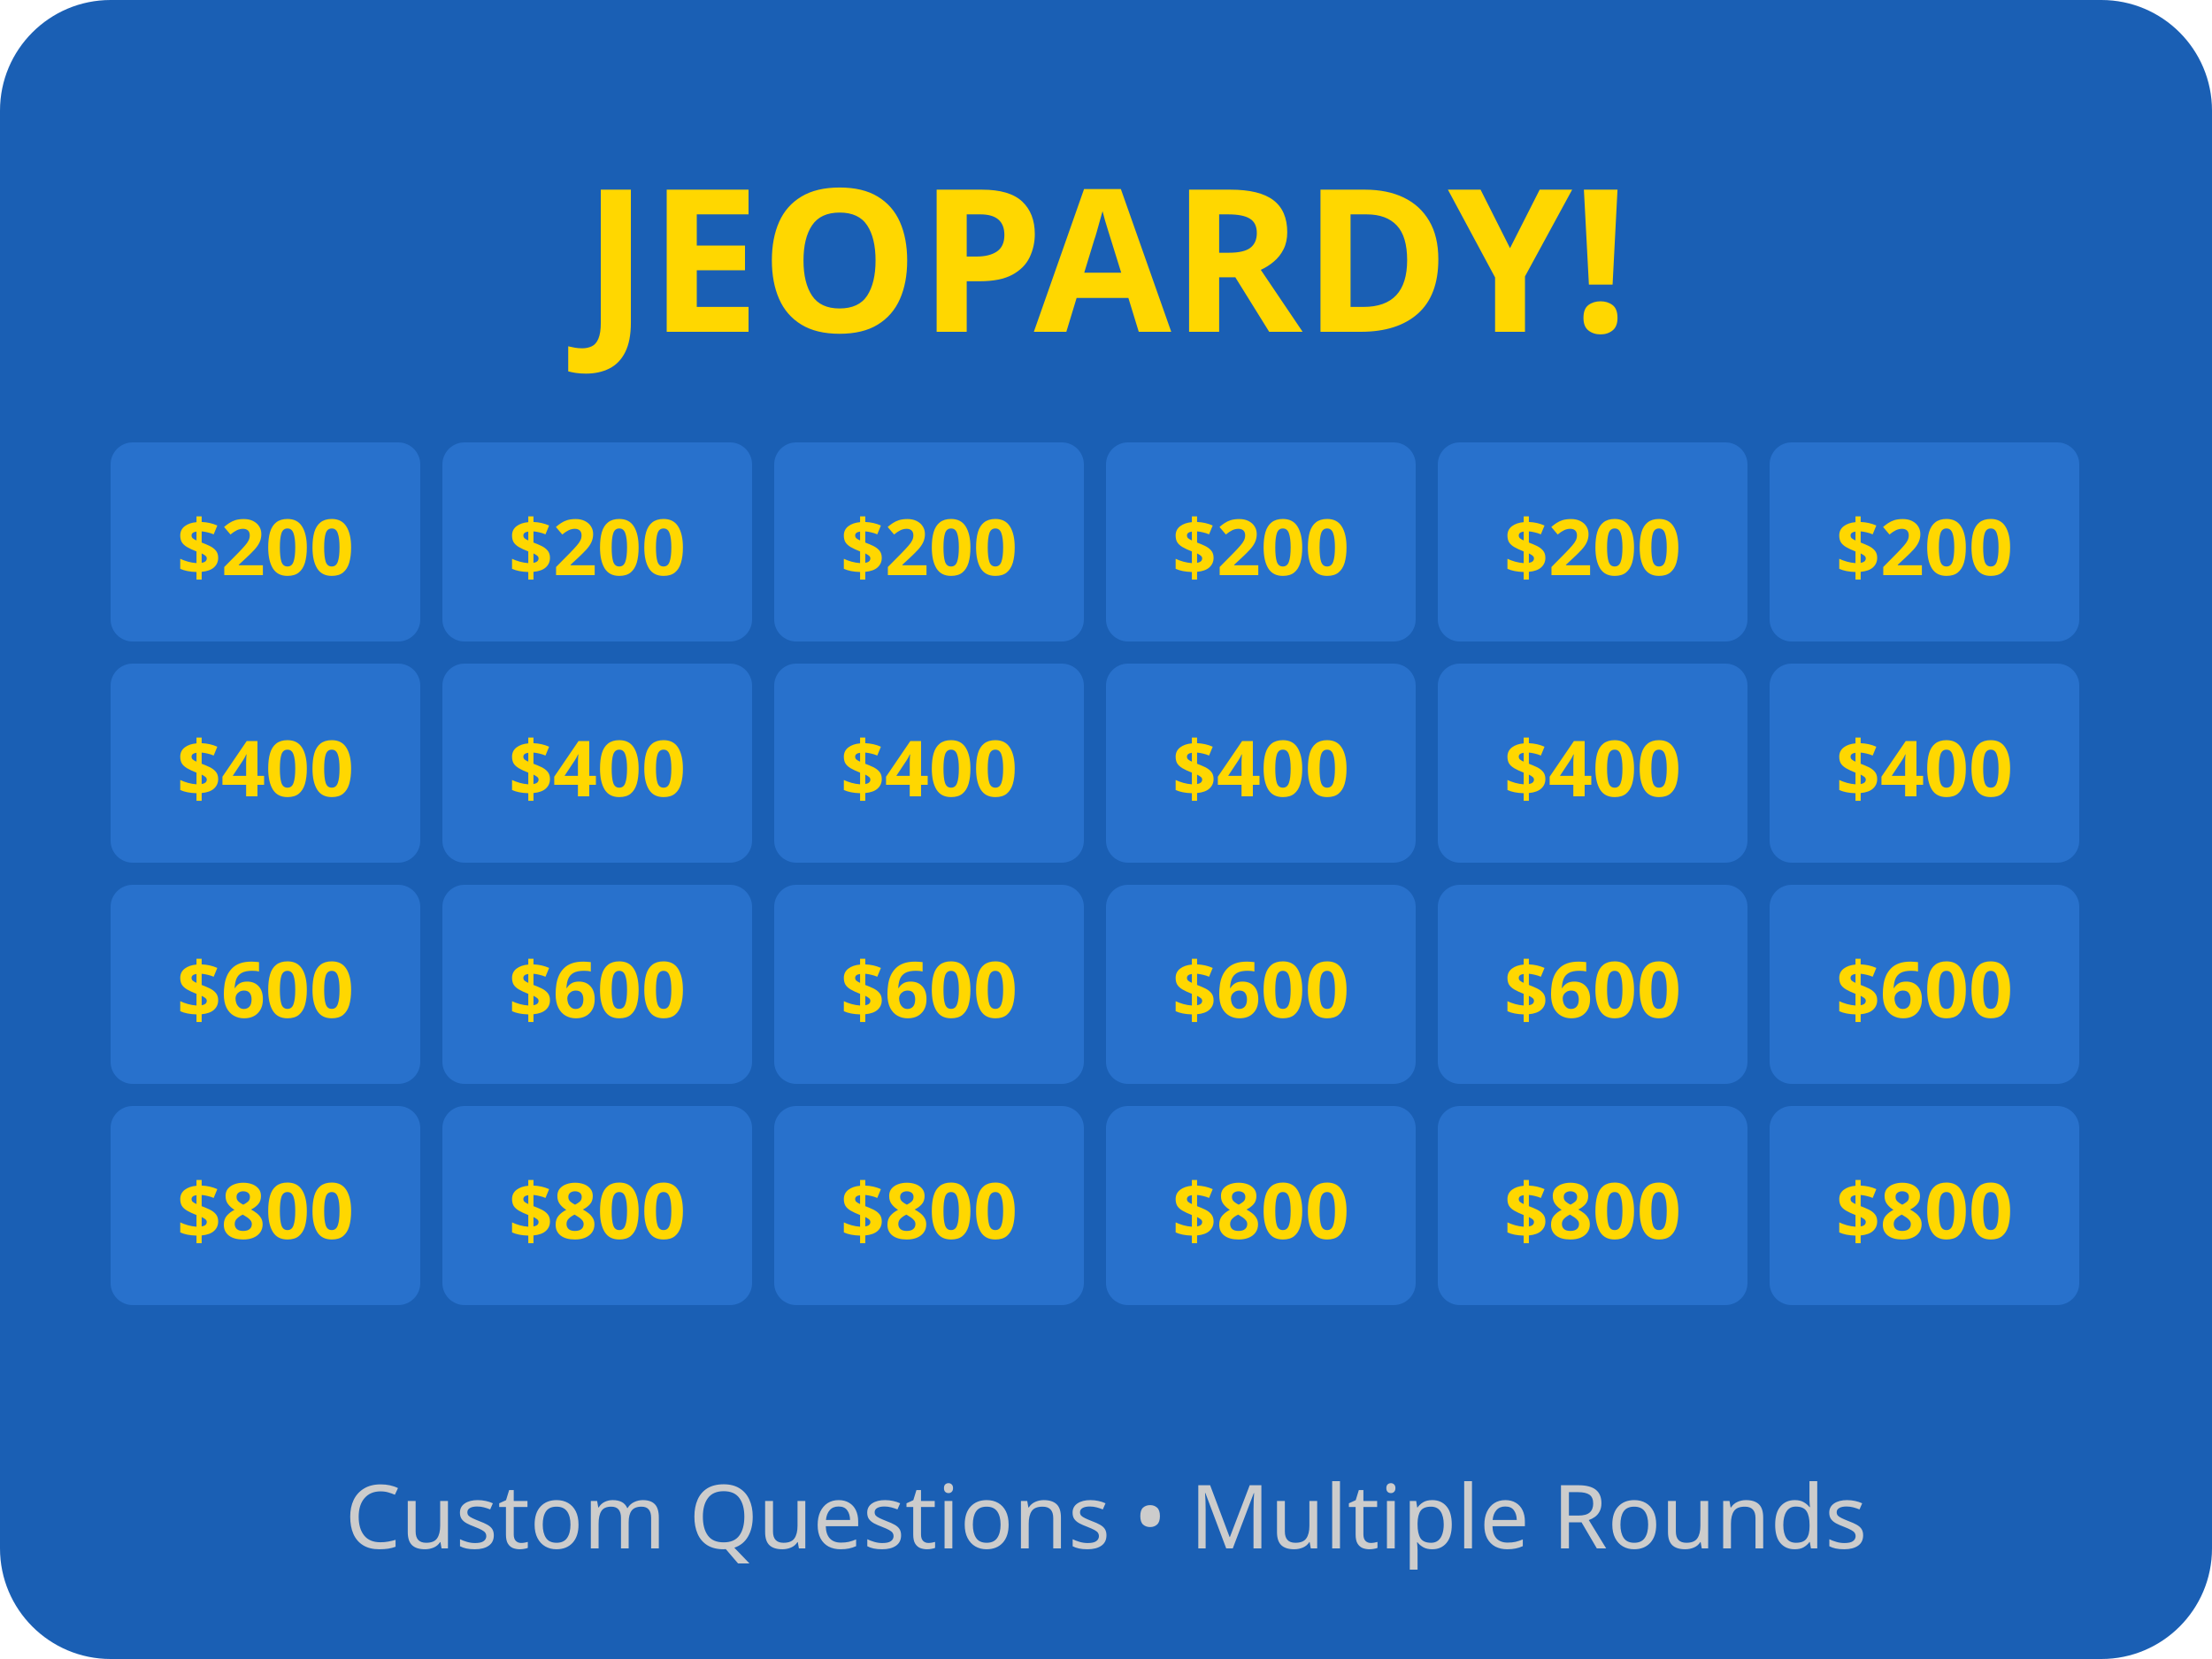
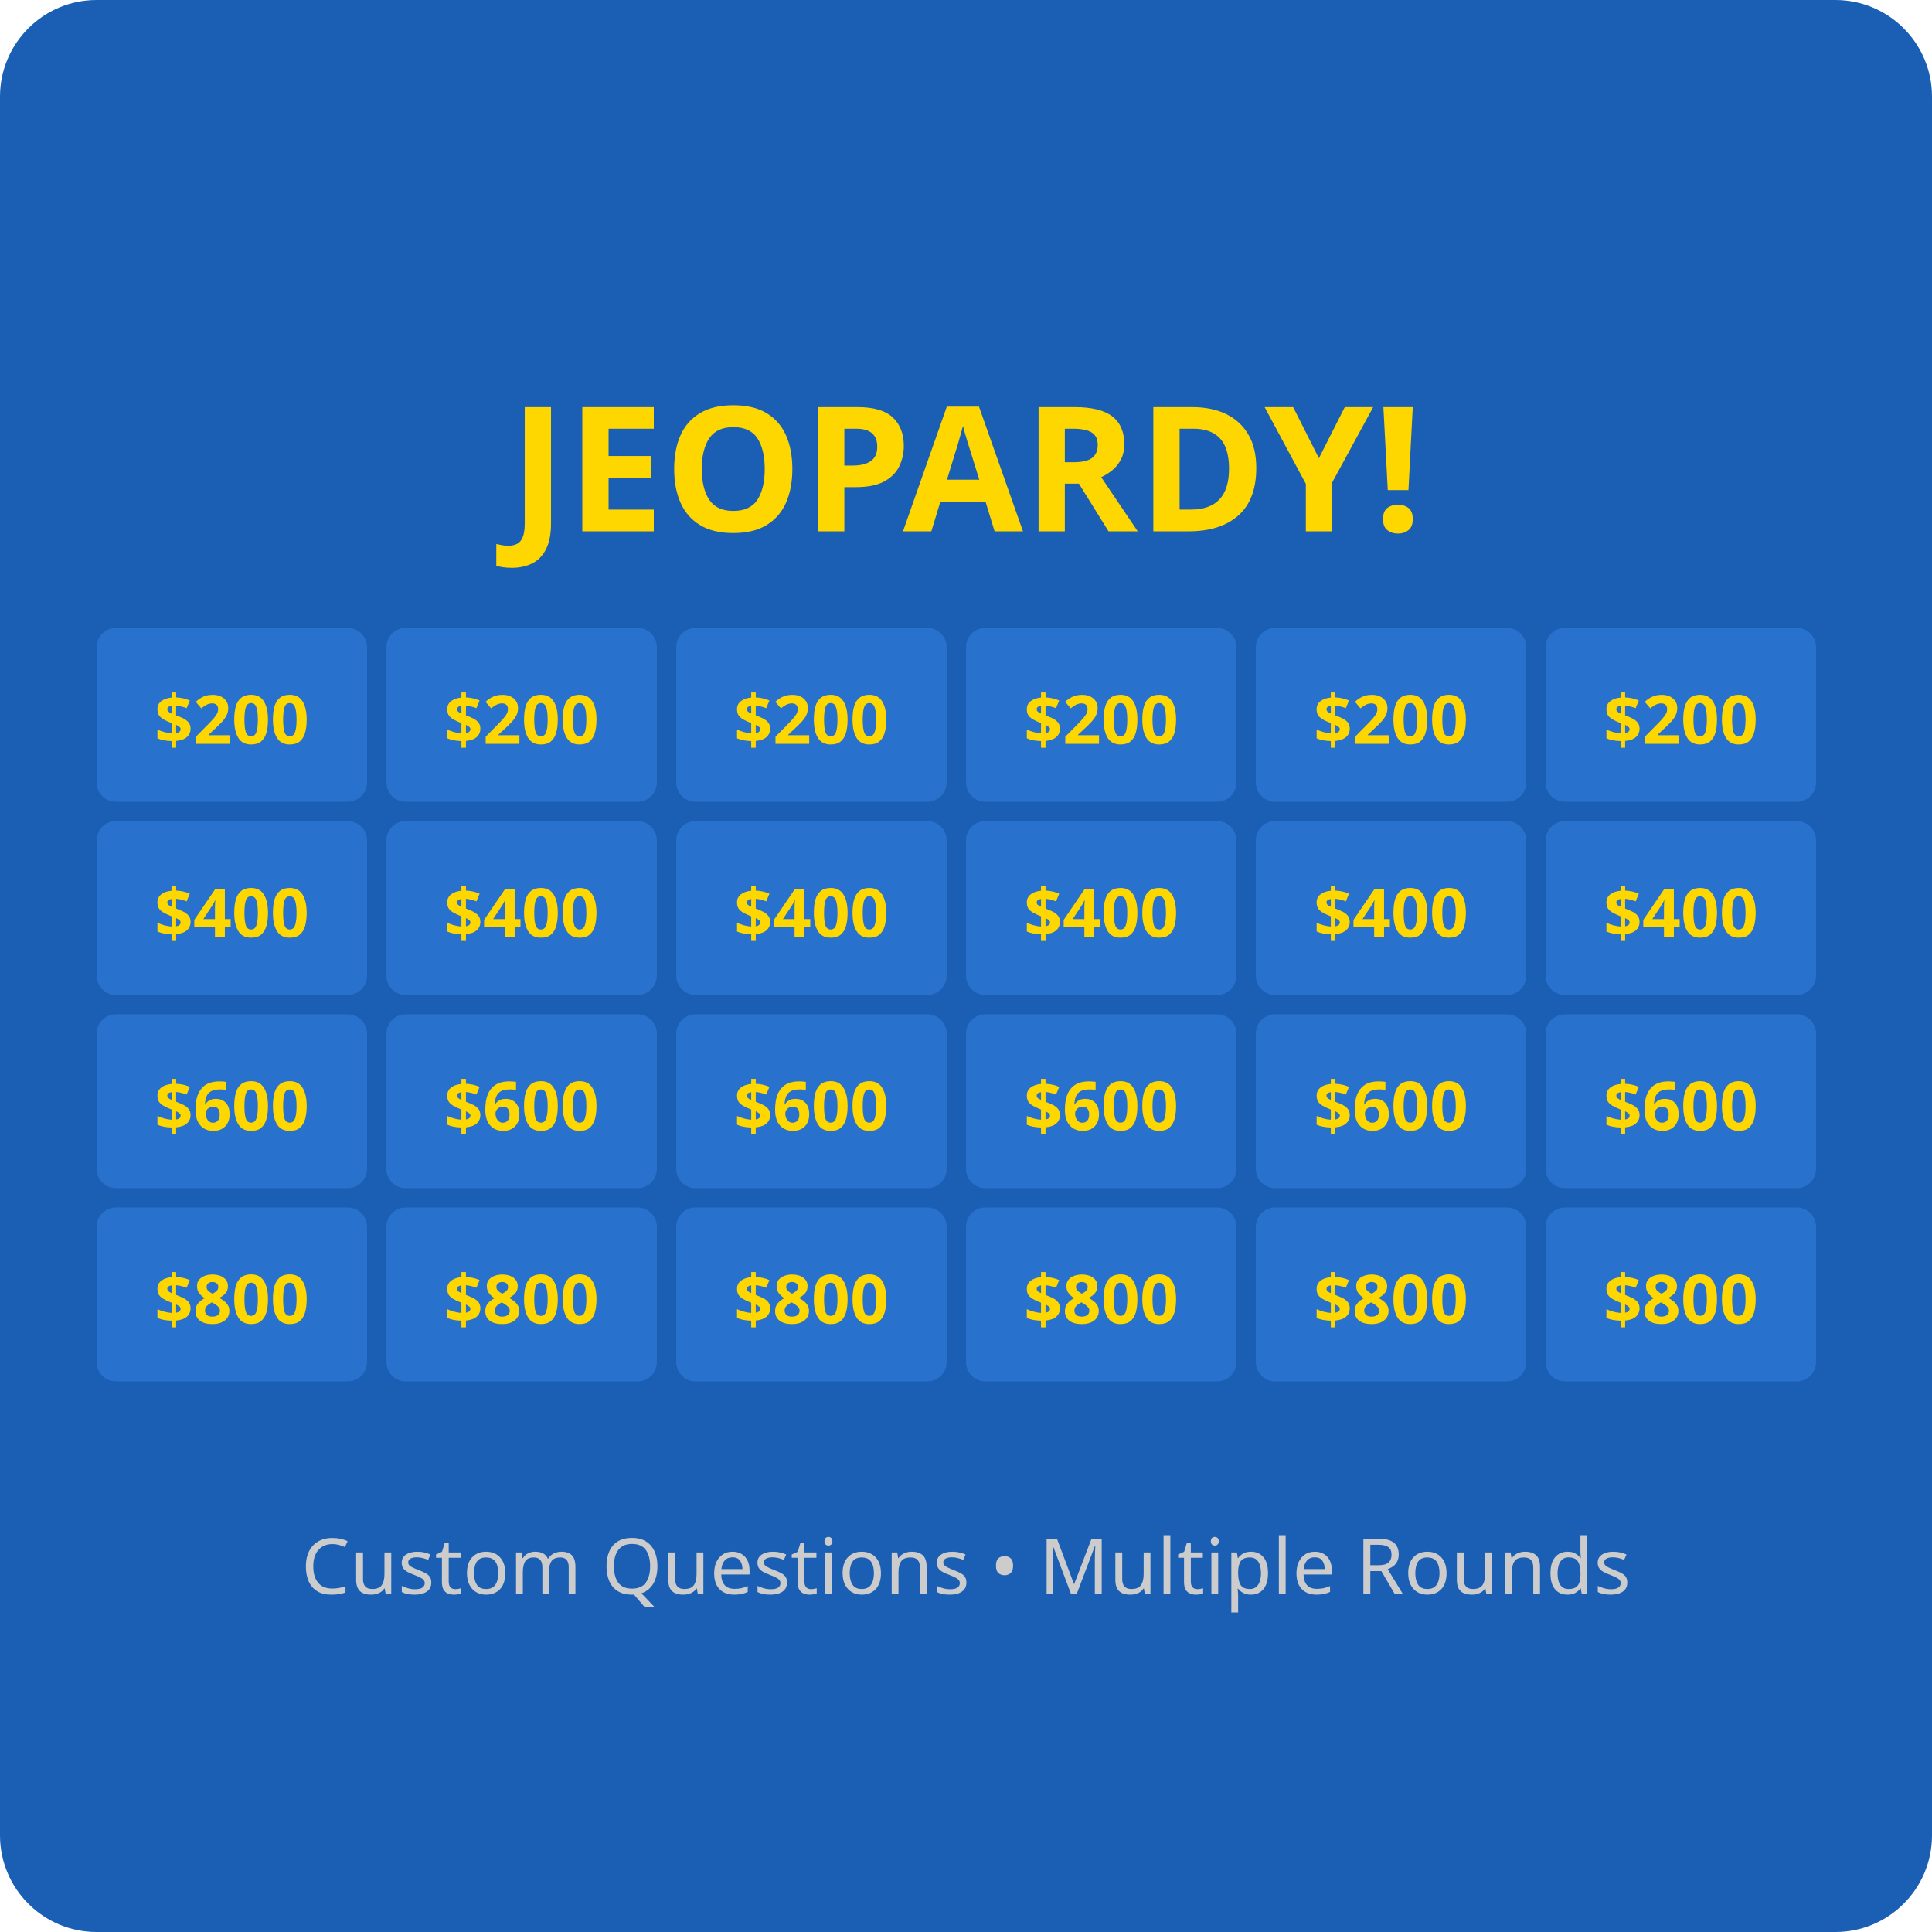
- <svg xmlns="http://www.w3.org/2000/svg" viewBox="0 0 400 300">
-   <rect width="400" height="300" rx="20" fill="#1a5fb4" />
-   <text x="200" y="60" text-anchor="middle" font-family="sans-serif" font-size="36" font-weight="bold" fill="#FFD700">JEOPARDY!</text>
-   <g transform="translate(20,80)">
+ <svg xmlns="http://www.w3.org/2000/svg" viewBox="0 0 400 400">
+   <rect width="400" height="400" rx="20" fill="#1a5fb4" />
+   <text x="200" y="110" text-anchor="middle" font-family="sans-serif" font-size="36" font-weight="bold" fill="#FFD700">JEOPARDY!</text>
+   <g transform="translate(20,130)">
    <rect x="0" y="0" width="56" height="36" rx="4" fill="#2871cc" />
    <text x="28" y="24" text-anchor="middle" font-family="sans-serif" font-size="14" font-weight="bold" fill="#FFD700">$200</text>
    <rect x="60" y="0" width="56" height="36" rx="4" fill="#2871cc" />
    <text x="88" y="24" text-anchor="middle" font-family="sans-serif" font-size="14" font-weight="bold" fill="#FFD700">$200</text>
    <rect x="120" y="0" width="56" height="36" rx="4" fill="#2871cc" />
    <text x="148" y="24" text-anchor="middle" font-family="sans-serif" font-size="14" font-weight="bold" fill="#FFD700">$200</text>
    <rect x="180" y="0" width="56" height="36" rx="4" fill="#2871cc" />
    <text x="208" y="24" text-anchor="middle" font-family="sans-serif" font-size="14" font-weight="bold" fill="#FFD700">$200</text>
    <rect x="240" y="0" width="56" height="36" rx="4" fill="#2871cc" />
    <text x="268" y="24" text-anchor="middle" font-family="sans-serif" font-size="14" font-weight="bold" fill="#FFD700">$200</text>
    <rect x="300" y="0" width="56" height="36" rx="4" fill="#2871cc" />
    <text x="328" y="24" text-anchor="middle" font-family="sans-serif" font-size="14" font-weight="bold" fill="#FFD700">$200</text>
    <rect x="0" y="40" width="56" height="36" rx="4" fill="#2871cc" />
    <text x="28" y="64" text-anchor="middle" font-family="sans-serif" font-size="14" font-weight="bold" fill="#FFD700">$400</text>
    <rect x="60" y="40" width="56" height="36" rx="4" fill="#2871cc" />
    <text x="88" y="64" text-anchor="middle" font-family="sans-serif" font-size="14" font-weight="bold" fill="#FFD700">$400</text>
    <rect x="120" y="40" width="56" height="36" rx="4" fill="#2871cc" />
    <text x="148" y="64" text-anchor="middle" font-family="sans-serif" font-size="14" font-weight="bold" fill="#FFD700">$400</text>
    <rect x="180" y="40" width="56" height="36" rx="4" fill="#2871cc" />
    <text x="208" y="64" text-anchor="middle" font-family="sans-serif" font-size="14" font-weight="bold" fill="#FFD700">$400</text>
    <rect x="240" y="40" width="56" height="36" rx="4" fill="#2871cc" />
    <text x="268" y="64" text-anchor="middle" font-family="sans-serif" font-size="14" font-weight="bold" fill="#FFD700">$400</text>
    <rect x="300" y="40" width="56" height="36" rx="4" fill="#2871cc" />
    <text x="328" y="64" text-anchor="middle" font-family="sans-serif" font-size="14" font-weight="bold" fill="#FFD700">$400</text>
    <rect x="0" y="80" width="56" height="36" rx="4" fill="#2871cc" />
    <text x="28" y="104" text-anchor="middle" font-family="sans-serif" font-size="14" font-weight="bold" fill="#FFD700">$600</text>
    <rect x="60" y="80" width="56" height="36" rx="4" fill="#2871cc" />
    <text x="88" y="104" text-anchor="middle" font-family="sans-serif" font-size="14" font-weight="bold" fill="#FFD700">$600</text>
    <rect x="120" y="80" width="56" height="36" rx="4" fill="#2871cc" />
    <text x="148" y="104" text-anchor="middle" font-family="sans-serif" font-size="14" font-weight="bold" fill="#FFD700">$600</text>
    <rect x="180" y="80" width="56" height="36" rx="4" fill="#2871cc" />
    <text x="208" y="104" text-anchor="middle" font-family="sans-serif" font-size="14" font-weight="bold" fill="#FFD700">$600</text>
    <rect x="240" y="80" width="56" height="36" rx="4" fill="#2871cc" />
    <text x="268" y="104" text-anchor="middle" font-family="sans-serif" font-size="14" font-weight="bold" fill="#FFD700">$600</text>
    <rect x="300" y="80" width="56" height="36" rx="4" fill="#2871cc" />
    <text x="328" y="104" text-anchor="middle" font-family="sans-serif" font-size="14" font-weight="bold" fill="#FFD700">$600</text>
    <rect x="0" y="120" width="56" height="36" rx="4" fill="#2871cc" />
    <text x="28" y="144" text-anchor="middle" font-family="sans-serif" font-size="14" font-weight="bold" fill="#FFD700">$800</text>
    <rect x="60" y="120" width="56" height="36" rx="4" fill="#2871cc" />
    <text x="88" y="144" text-anchor="middle" font-family="sans-serif" font-size="14" font-weight="bold" fill="#FFD700">$800</text>
    <rect x="120" y="120" width="56" height="36" rx="4" fill="#2871cc" />
    <text x="148" y="144" text-anchor="middle" font-family="sans-serif" font-size="14" font-weight="bold" fill="#FFD700">$800</text>
    <rect x="180" y="120" width="56" height="36" rx="4" fill="#2871cc" />
    <text x="208" y="144" text-anchor="middle" font-family="sans-serif" font-size="14" font-weight="bold" fill="#FFD700">$800</text>
    <rect x="240" y="120" width="56" height="36" rx="4" fill="#2871cc" />
    <text x="268" y="144" text-anchor="middle" font-family="sans-serif" font-size="14" font-weight="bold" fill="#FFD700">$800</text>
    <rect x="300" y="120" width="56" height="36" rx="4" fill="#2871cc" />
    <text x="328" y="144" text-anchor="middle" font-family="sans-serif" font-size="14" font-weight="bold" fill="#FFD700">$800</text>
  </g>
-   <text x="200" y="280" text-anchor="middle" font-family="sans-serif" font-size="16" fill="#ccc">Custom Questions • Multiple Rounds</text>
+   <text x="200" y="330" text-anchor="middle" font-family="sans-serif" font-size="16" fill="#ccc">Custom Questions • Multiple Rounds</text>
</svg>
